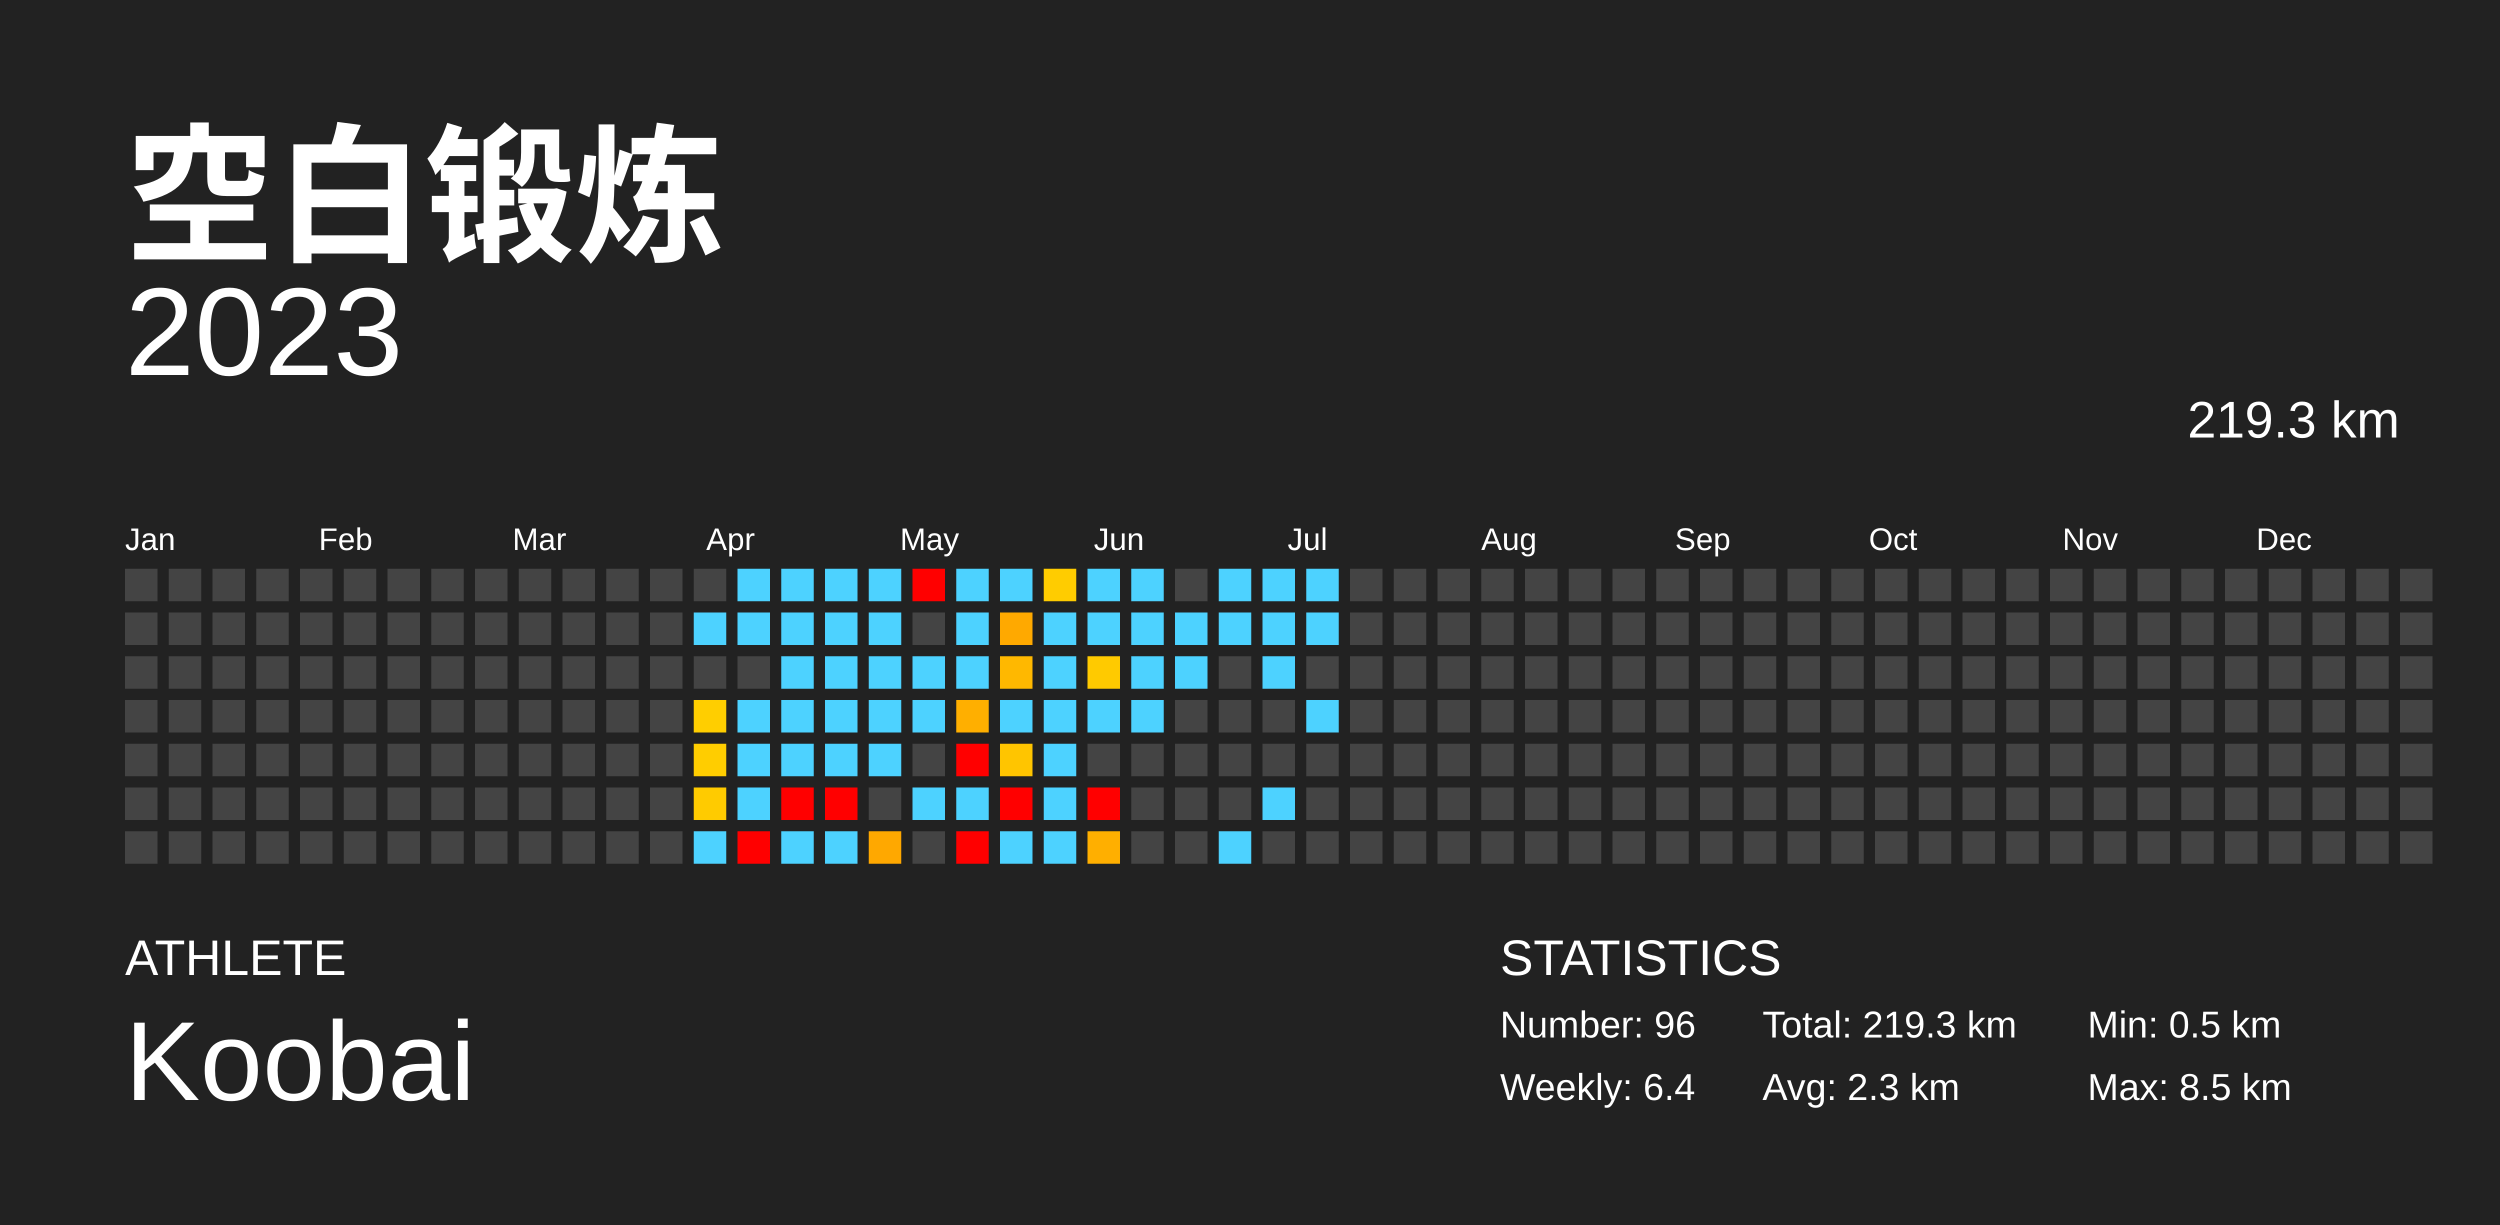
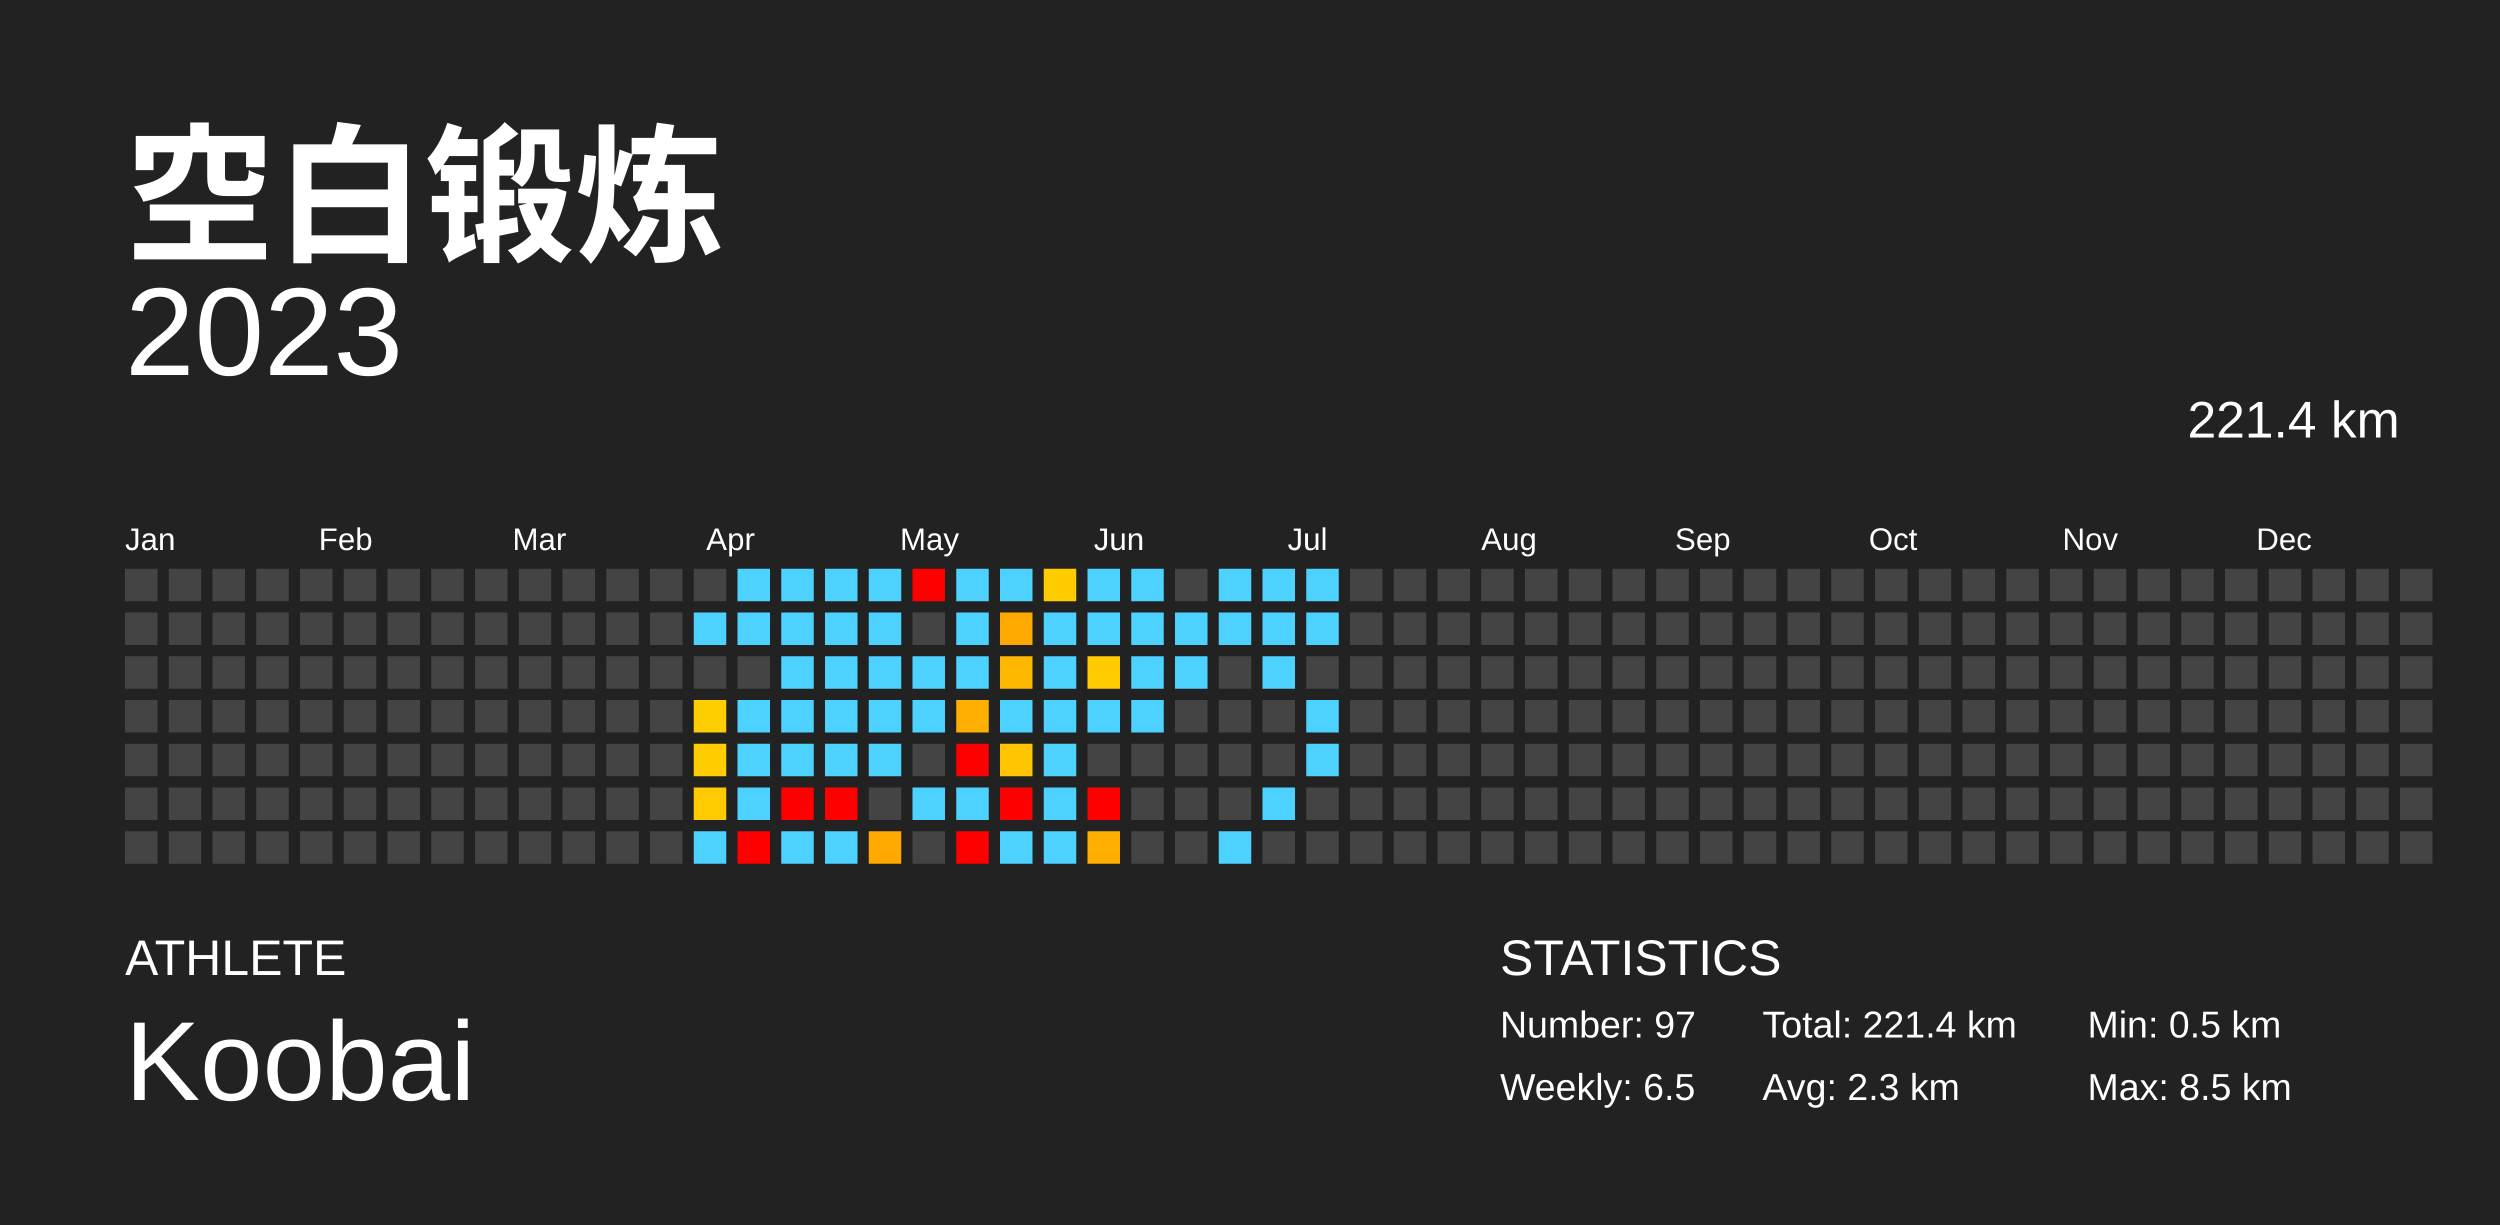
<svg xmlns="http://www.w3.org/2000/svg" baseProfile="full" height="98mm" version="1.1" viewBox="0,0,200,98" width="200mm">
  <defs />
  <rect fill="#222222" height="98" width="200" x="0" y="0" />
  <text fill="#FFFFFF" style="font-size:12px; font-family:Arial; font-weight:bold;" x="10" y="20">空白锻炼</text>
  <text fill="#FFFFFF" style="font-size:4px; font-family:Arial" x="10" y="78">ATHLETE</text>
  <text fill="#FFFFFF" style="font-size:9px; font-family:Arial" x="10" y="88">Koobai</text>
  <text fill="#FFFFFF" style="font-size:4px; font-family:Arial" x="120" y="78">STATISTICS</text>
-   <text fill="#FFFFFF" style="font-size:3px; font-family:Arial" x="120" y="83">Number: 96</text>
-   <text fill="#FFFFFF" style="font-size:3px; font-family:Arial" x="120" y="88">Weekly: 6.4</text>
-   <text fill="#FFFFFF" style="font-size:3px; font-family:Arial" x="141" y="83">Total: 219.3 km</text>
+   <text fill="#FFFFFF" style="font-size:3px; font-family:Arial" x="120" y="83">Number: 97</text>
+   <text fill="#FFFFFF" style="font-size:3px; font-family:Arial" x="120" y="88">Weekly: 6.5</text>
+   <text fill="#FFFFFF" style="font-size:3px; font-family:Arial" x="141" y="83">Total: 221.4 km</text>
  <text fill="#FFFFFF" style="font-size:3px; font-family:Arial" x="141" y="88">Avg: 2.3 km</text>
  <text fill="#FFFFFF" style="font-size:3px; font-family:Arial" x="167" y="83">Min: 0.5 km</text>
  <text fill="#FFFFFF" style="font-size:3px; font-family:Arial" x="167" y="88">Max: 8.5 km</text>
  <text alignment-baseline="hanging" fill="#FFFFFF" style="font-size:10.0px; font-family:Arial;" x="10" y="30">2023</text>
-   <text alignment-baseline="hanging" fill="#FFFFFF" style="font-size:4.125px; font-family:Arial;" x="175" y="35">219.3 km</text>
+   <text alignment-baseline="hanging" fill="#FFFFFF" style="font-size:4.125px; font-family:Arial;" x="175" y="35">221.4 km</text>
  <text fill="#FFFFFF" style="font-size:2.5px; font-family:Arial" x="10.0" y="44">Jan</text>
  <text fill="#FFFFFF" style="font-size:2.5px; font-family:Arial" x="25.5" y="44">Feb</text>
  <text fill="#FFFFFF" style="font-size:2.5px; font-family:Arial" x="41.0" y="44">Mar</text>
  <text fill="#FFFFFF" style="font-size:2.5px; font-family:Arial" x="56.5" y="44">Apr</text>
  <text fill="#FFFFFF" style="font-size:2.5px; font-family:Arial" x="72.0" y="44">May</text>
  <text fill="#FFFFFF" style="font-size:2.5px; font-family:Arial" x="87.5" y="44">Jun</text>
  <text fill="#FFFFFF" style="font-size:2.5px; font-family:Arial" x="103.0" y="44">Jul</text>
  <text fill="#FFFFFF" style="font-size:2.5px; font-family:Arial" x="118.5" y="44">Aug</text>
  <text fill="#FFFFFF" style="font-size:2.5px; font-family:Arial" x="134.0" y="44">Sep</text>
  <text fill="#FFFFFF" style="font-size:2.5px; font-family:Arial" x="149.5" y="44">Oct</text>
  <text fill="#FFFFFF" style="font-size:2.5px; font-family:Arial" x="165.0" y="44">Nov</text>
  <text fill="#FFFFFF" style="font-size:2.5px; font-family:Arial" x="180.5" y="44">Dec</text>
  <rect fill="#444444" height="2.6" width="2.6" x="10.0" y="45.5" />
  <rect fill="#444444" height="2.6" width="2.6" x="10.0" y="49.0" />
  <rect fill="#444444" height="2.6" width="2.6" x="10.0" y="52.5" />
  <rect fill="#444444" height="2.6" width="2.6" x="10.0" y="56.0" />
  <rect fill="#444444" height="2.6" width="2.6" x="10.0" y="59.5" />
  <rect fill="#444444" height="2.6" width="2.6" x="10.0" y="63.0" />
  <rect fill="#444444" height="2.6" width="2.6" x="10.0" y="66.5" />
  <rect fill="#444444" height="2.6" width="2.6" x="13.5" y="45.5" />
  <rect fill="#444444" height="2.6" width="2.6" x="13.5" y="49.0" />
  <rect fill="#444444" height="2.6" width="2.6" x="13.5" y="52.5" />
  <rect fill="#444444" height="2.6" width="2.6" x="13.5" y="56.0" />
  <rect fill="#444444" height="2.6" width="2.6" x="13.5" y="59.5" />
  <rect fill="#444444" height="2.6" width="2.6" x="13.5" y="63.0" />
  <rect fill="#444444" height="2.6" width="2.6" x="13.5" y="66.5" />
  <rect fill="#444444" height="2.6" width="2.6" x="17.0" y="45.5" />
  <rect fill="#444444" height="2.6" width="2.6" x="17.0" y="49.0" />
  <rect fill="#444444" height="2.6" width="2.6" x="17.0" y="52.5" />
  <rect fill="#444444" height="2.6" width="2.6" x="17.0" y="56.0" />
  <rect fill="#444444" height="2.6" width="2.6" x="17.0" y="59.5" />
  <rect fill="#444444" height="2.6" width="2.6" x="17.0" y="63.0" />
  <rect fill="#444444" height="2.6" width="2.6" x="17.0" y="66.5" />
  <rect fill="#444444" height="2.6" width="2.6" x="20.5" y="45.5" />
  <rect fill="#444444" height="2.6" width="2.6" x="20.5" y="49.0" />
  <rect fill="#444444" height="2.6" width="2.6" x="20.5" y="52.5" />
  <rect fill="#444444" height="2.6" width="2.6" x="20.5" y="56.0" />
  <rect fill="#444444" height="2.6" width="2.6" x="20.5" y="59.5" />
  <rect fill="#444444" height="2.6" width="2.6" x="20.5" y="63.0" />
  <rect fill="#444444" height="2.6" width="2.6" x="20.5" y="66.5" />
  <rect fill="#444444" height="2.6" width="2.6" x="24.0" y="45.5" />
  <rect fill="#444444" height="2.6" width="2.6" x="24.0" y="49.0" />
  <rect fill="#444444" height="2.6" width="2.6" x="24.0" y="52.5" />
  <rect fill="#444444" height="2.6" width="2.6" x="24.0" y="56.0" />
  <rect fill="#444444" height="2.6" width="2.6" x="24.0" y="59.5" />
  <rect fill="#444444" height="2.6" width="2.6" x="24.0" y="63.0" />
  <rect fill="#444444" height="2.6" width="2.6" x="24.0" y="66.5" />
  <rect fill="#444444" height="2.6" width="2.6" x="27.5" y="45.5" />
  <rect fill="#444444" height="2.6" width="2.6" x="27.5" y="49.0" />
  <rect fill="#444444" height="2.6" width="2.6" x="27.5" y="52.5" />
  <rect fill="#444444" height="2.6" width="2.6" x="27.5" y="56.0" />
  <rect fill="#444444" height="2.6" width="2.6" x="27.5" y="59.5" />
  <rect fill="#444444" height="2.6" width="2.6" x="27.5" y="63.0" />
  <rect fill="#444444" height="2.6" width="2.6" x="27.5" y="66.5" />
  <rect fill="#444444" height="2.6" width="2.6" x="31.0" y="45.5" />
  <rect fill="#444444" height="2.6" width="2.6" x="31.0" y="49.0" />
  <rect fill="#444444" height="2.6" width="2.6" x="31.0" y="52.5" />
  <rect fill="#444444" height="2.6" width="2.6" x="31.0" y="56.0" />
  <rect fill="#444444" height="2.6" width="2.6" x="31.0" y="59.5" />
  <rect fill="#444444" height="2.6" width="2.6" x="31.0" y="63.0" />
  <rect fill="#444444" height="2.6" width="2.6" x="31.0" y="66.5" />
  <rect fill="#444444" height="2.6" width="2.6" x="34.5" y="45.5" />
  <rect fill="#444444" height="2.6" width="2.6" x="34.5" y="49.0" />
  <rect fill="#444444" height="2.6" width="2.6" x="34.5" y="52.5" />
  <rect fill="#444444" height="2.6" width="2.6" x="34.5" y="56.0" />
  <rect fill="#444444" height="2.6" width="2.6" x="34.5" y="59.5" />
  <rect fill="#444444" height="2.6" width="2.6" x="34.5" y="63.0" />
  <rect fill="#444444" height="2.6" width="2.6" x="34.5" y="66.5" />
  <rect fill="#444444" height="2.6" width="2.6" x="38.0" y="45.5" />
  <rect fill="#444444" height="2.6" width="2.6" x="38.0" y="49.0" />
  <rect fill="#444444" height="2.6" width="2.6" x="38.0" y="52.5" />
  <rect fill="#444444" height="2.6" width="2.6" x="38.0" y="56.0" />
  <rect fill="#444444" height="2.6" width="2.6" x="38.0" y="59.5" />
  <rect fill="#444444" height="2.6" width="2.6" x="38.0" y="63.0" />
  <rect fill="#444444" height="2.6" width="2.6" x="38.0" y="66.5" />
  <rect fill="#444444" height="2.6" width="2.6" x="41.5" y="45.5" />
  <rect fill="#444444" height="2.6" width="2.6" x="41.5" y="49.0" />
  <rect fill="#444444" height="2.6" width="2.6" x="41.5" y="52.5" />
  <rect fill="#444444" height="2.6" width="2.6" x="41.5" y="56.0" />
  <rect fill="#444444" height="2.6" width="2.6" x="41.5" y="59.5" />
  <rect fill="#444444" height="2.6" width="2.6" x="41.5" y="63.0" />
  <rect fill="#444444" height="2.6" width="2.6" x="41.5" y="66.5" />
  <rect fill="#444444" height="2.6" width="2.6" x="45.0" y="45.5" />
  <rect fill="#444444" height="2.6" width="2.6" x="45.0" y="49.0" />
  <rect fill="#444444" height="2.6" width="2.6" x="45.0" y="52.5" />
  <rect fill="#444444" height="2.6" width="2.6" x="45.0" y="56.0" />
  <rect fill="#444444" height="2.6" width="2.6" x="45.0" y="59.5" />
  <rect fill="#444444" height="2.6" width="2.6" x="45.0" y="63.0" />
  <rect fill="#444444" height="2.6" width="2.6" x="45.0" y="66.5" />
  <rect fill="#444444" height="2.6" width="2.6" x="48.5" y="45.5" />
  <rect fill="#444444" height="2.6" width="2.6" x="48.5" y="49.0" />
  <rect fill="#444444" height="2.6" width="2.6" x="48.5" y="52.5" />
  <rect fill="#444444" height="2.6" width="2.6" x="48.5" y="56.0" />
  <rect fill="#444444" height="2.6" width="2.6" x="48.5" y="59.5" />
  <rect fill="#444444" height="2.6" width="2.6" x="48.5" y="63.0" />
  <rect fill="#444444" height="2.6" width="2.6" x="48.5" y="66.5" />
  <rect fill="#444444" height="2.6" width="2.6" x="52.0" y="45.5" />
  <rect fill="#444444" height="2.6" width="2.6" x="52.0" y="49.0" />
  <rect fill="#444444" height="2.6" width="2.6" x="52.0" y="52.5" />
  <rect fill="#444444" height="2.6" width="2.6" x="52.0" y="56.0" />
  <rect fill="#444444" height="2.6" width="2.6" x="52.0" y="59.5" />
  <rect fill="#444444" height="2.6" width="2.6" x="52.0" y="63.0" />
  <rect fill="#444444" height="2.6" width="2.6" x="52.0" y="66.5" />
  <rect fill="#444444" height="2.6" width="2.6" x="55.5" y="45.5" />
  <rect fill="#4dd2ff" height="2.6" width="2.6" x="55.5" y="49.0" />
  <rect fill="#444444" height="2.6" width="2.6" x="55.5" y="52.5" />
  <rect fill="#ffce00" height="2.6" width="2.6" x="55.5" y="56.0" />
  <rect fill="#ffcd00" height="2.6" width="2.6" x="55.5" y="59.5" />
  <rect fill="#ffcb00" height="2.6" width="2.6" x="55.5" y="63.0" />
  <rect fill="#4dd2ff" height="2.6" width="2.6" x="55.5" y="66.5" />
  <rect fill="#4dd2ff" height="2.6" width="2.6" x="59.0" y="45.5" />
  <rect fill="#4dd2ff" height="2.6" width="2.6" x="59.0" y="49.0" />
  <rect fill="#444444" height="2.6" width="2.6" x="59.0" y="52.5" />
  <rect fill="#4dd2ff" height="2.6" width="2.6" x="59.0" y="56.0" />
  <rect fill="#4dd2ff" height="2.6" width="2.6" x="59.0" y="59.5" />
  <rect fill="#4dd2ff" height="2.6" width="2.6" x="59.0" y="63.0" />
  <rect fill="red" height="2.6" width="2.6" x="59.0" y="66.5" />
  <rect fill="#4dd2ff" height="2.6" width="2.6" x="62.5" y="45.5" />
  <rect fill="#4dd2ff" height="2.6" width="2.6" x="62.5" y="49.0" />
  <rect fill="#4dd2ff" height="2.6" width="2.6" x="62.5" y="52.5" />
  <rect fill="#4dd2ff" height="2.6" width="2.6" x="62.5" y="56.0" />
  <rect fill="#4dd2ff" height="2.6" width="2.6" x="62.5" y="59.5" />
  <rect fill="red" height="2.6" width="2.6" x="62.5" y="63.0" />
  <rect fill="#4dd2ff" height="2.6" width="2.6" x="62.5" y="66.5" />
  <rect fill="#4dd2ff" height="2.6" width="2.6" x="66.0" y="45.5" />
  <rect fill="#4dd2ff" height="2.6" width="2.6" x="66.0" y="49.0" />
  <rect fill="#4dd2ff" height="2.6" width="2.6" x="66.0" y="52.5" />
  <rect fill="#4dd2ff" height="2.6" width="2.6" x="66.0" y="56.0" />
  <rect fill="#4dd2ff" height="2.6" width="2.6" x="66.0" y="59.5" />
  <rect fill="red" height="2.6" width="2.6" x="66.0" y="63.0" />
  <rect fill="#4dd2ff" height="2.6" width="2.6" x="66.0" y="66.5" />
  <rect fill="#4dd2ff" height="2.6" width="2.6" x="69.5" y="45.5" />
  <rect fill="#4dd2ff" height="2.6" width="2.6" x="69.5" y="49.0" />
  <rect fill="#4dd2ff" height="2.6" width="2.6" x="69.5" y="52.5" />
  <rect fill="#4dd2ff" height="2.6" width="2.6" x="69.5" y="56.0" />
  <rect fill="#4dd2ff" height="2.6" width="2.6" x="69.5" y="59.5" />
  <rect fill="#444444" height="2.6" width="2.6" x="69.5" y="63.0" />
  <rect fill="#ffa800" height="2.6" width="2.6" x="69.5" y="66.5" />
  <rect fill="red" height="2.6" width="2.6" x="73.0" y="45.5" />
  <rect fill="#444444" height="2.6" width="2.6" x="73.0" y="49.0" />
  <rect fill="#4dd2ff" height="2.6" width="2.6" x="73.0" y="52.5" />
  <rect fill="#4dd2ff" height="2.6" width="2.6" x="73.0" y="56.0" />
  <rect fill="#444444" height="2.6" width="2.6" x="73.0" y="59.5" />
  <rect fill="#4dd2ff" height="2.6" width="2.6" x="73.0" y="63.0" />
  <rect fill="#444444" height="2.6" width="2.6" x="73.0" y="66.5" />
  <rect fill="#4dd2ff" height="2.6" width="2.6" x="76.5" y="45.5" />
  <rect fill="#4dd2ff" height="2.6" width="2.6" x="76.5" y="49.0" />
  <rect fill="#4dd2ff" height="2.6" width="2.6" x="76.5" y="52.5" />
  <rect fill="#ffaf00" height="2.6" width="2.6" x="76.5" y="56.0" />
  <rect fill="red" height="2.6" width="2.6" x="76.5" y="59.5" />
  <rect fill="#4dd2ff" height="2.6" width="2.6" x="76.5" y="63.0" />
  <rect fill="red" height="2.6" width="2.6" x="76.5" y="66.5" />
  <rect fill="#4dd2ff" height="2.6" width="2.6" x="80.0" y="45.5" />
  <rect fill="#ffa900" height="2.6" width="2.6" x="80.0" y="49.0" />
  <rect fill="#ffb800" height="2.6" width="2.6" x="80.0" y="52.5" />
  <rect fill="#4dd2ff" height="2.6" width="2.6" x="80.0" y="56.0" />
  <rect fill="#ffc500" height="2.6" width="2.6" x="80.0" y="59.5" />
  <rect fill="red" height="2.6" width="2.6" x="80.0" y="63.0" />
  <rect fill="#4dd2ff" height="2.6" width="2.6" x="80.0" y="66.5" />
  <rect fill="#ffcc00" height="2.6" width="2.6" x="83.5" y="45.5" />
  <rect fill="#4dd2ff" height="2.6" width="2.6" x="83.5" y="49.0" />
  <rect fill="#4dd2ff" height="2.6" width="2.6" x="83.5" y="52.5" />
  <rect fill="#4dd2ff" height="2.6" width="2.6" x="83.5" y="56.0" />
  <rect fill="#4dd2ff" height="2.6" width="2.6" x="83.5" y="59.5" />
  <rect fill="#4dd2ff" height="2.6" width="2.6" x="83.5" y="63.0" />
  <rect fill="#4dd2ff" height="2.6" width="2.6" x="83.5" y="66.5" />
  <rect fill="#4dd2ff" height="2.6" width="2.6" x="87.0" y="45.5" />
  <rect fill="#4dd2ff" height="2.6" width="2.6" x="87.0" y="49.0" />
  <rect fill="#ffca00" height="2.6" width="2.6" x="87.0" y="52.5" />
  <rect fill="#4dd2ff" height="2.6" width="2.6" x="87.0" y="56.0" />
  <rect fill="#444444" height="2.6" width="2.6" x="87.0" y="59.5" />
  <rect fill="red" height="2.6" width="2.6" x="87.0" y="63.0" />
  <rect fill="#ffaf00" height="2.6" width="2.6" x="87.0" y="66.5" />
  <rect fill="#4dd2ff" height="2.6" width="2.6" x="90.5" y="45.5" />
  <rect fill="#4dd2ff" height="2.6" width="2.6" x="90.5" y="49.0" />
  <rect fill="#4dd2ff" height="2.6" width="2.6" x="90.5" y="52.5" />
  <rect fill="#4dd2ff" height="2.6" width="2.6" x="90.5" y="56.0" />
  <rect fill="#444444" height="2.6" width="2.6" x="90.5" y="59.5" />
  <rect fill="#444444" height="2.6" width="2.6" x="90.5" y="63.0" />
  <rect fill="#444444" height="2.6" width="2.6" x="90.5" y="66.5" />
  <rect fill="#444444" height="2.6" width="2.6" x="94.0" y="45.5" />
  <rect fill="#4dd2ff" height="2.6" width="2.6" x="94.0" y="49.0" />
  <rect fill="#4dd2ff" height="2.6" width="2.6" x="94.0" y="52.5" />
  <rect fill="#444444" height="2.6" width="2.6" x="94.0" y="56.0" />
  <rect fill="#444444" height="2.6" width="2.6" x="94.0" y="59.5" />
  <rect fill="#444444" height="2.6" width="2.6" x="94.0" y="63.0" />
  <rect fill="#444444" height="2.6" width="2.6" x="94.0" y="66.5" />
  <rect fill="#4dd2ff" height="2.6" width="2.6" x="97.5" y="45.5" />
  <rect fill="#4dd2ff" height="2.6" width="2.6" x="97.5" y="49.0" />
  <rect fill="#444444" height="2.6" width="2.6" x="97.5" y="52.5" />
  <rect fill="#444444" height="2.6" width="2.6" x="97.5" y="56.0" />
  <rect fill="#444444" height="2.6" width="2.6" x="97.5" y="59.5" />
  <rect fill="#444444" height="2.6" width="2.6" x="97.5" y="63.0" />
  <rect fill="#4dd2ff" height="2.6" width="2.6" x="97.5" y="66.5" />
  <rect fill="#4dd2ff" height="2.6" width="2.6" x="101.0" y="45.5" />
  <rect fill="#4dd2ff" height="2.6" width="2.6" x="101.0" y="49.0" />
  <rect fill="#4dd2ff" height="2.6" width="2.6" x="101.0" y="52.5" />
  <rect fill="#444444" height="2.6" width="2.6" x="101.0" y="56.0" />
  <rect fill="#444444" height="2.6" width="2.6" x="101.0" y="59.5" />
  <rect fill="#4dd2ff" height="2.6" width="2.6" x="101.0" y="63.0" />
  <rect fill="#444444" height="2.6" width="2.6" x="101.0" y="66.5" />
  <rect fill="#4dd2ff" height="2.6" width="2.6" x="104.5" y="45.5" />
  <rect fill="#4dd2ff" height="2.6" width="2.6" x="104.5" y="49.0" />
  <rect fill="#444444" height="2.6" width="2.6" x="104.5" y="52.5" />
  <rect fill="#4dd2ff" height="2.6" width="2.6" x="104.5" y="56.0" />
-   <rect fill="#444444" height="2.6" width="2.6" x="104.5" y="59.5" />
+   <rect fill="#4dd2ff" height="2.6" width="2.6" x="104.5" y="59.5" />
  <rect fill="#444444" height="2.6" width="2.6" x="104.5" y="63.0" />
  <rect fill="#444444" height="2.6" width="2.6" x="104.5" y="66.5" />
  <rect fill="#444444" height="2.6" width="2.6" x="108.0" y="45.5" />
  <rect fill="#444444" height="2.6" width="2.6" x="108.0" y="49.0" />
  <rect fill="#444444" height="2.6" width="2.6" x="108.0" y="52.5" />
  <rect fill="#444444" height="2.6" width="2.6" x="108.0" y="56.0" />
  <rect fill="#444444" height="2.6" width="2.6" x="108.0" y="59.5" />
  <rect fill="#444444" height="2.6" width="2.6" x="108.0" y="63.0" />
  <rect fill="#444444" height="2.6" width="2.6" x="108.0" y="66.5" />
  <rect fill="#444444" height="2.6" width="2.6" x="111.5" y="45.5" />
  <rect fill="#444444" height="2.6" width="2.6" x="111.5" y="49.0" />
  <rect fill="#444444" height="2.6" width="2.6" x="111.5" y="52.5" />
  <rect fill="#444444" height="2.6" width="2.6" x="111.5" y="56.0" />
  <rect fill="#444444" height="2.6" width="2.6" x="111.5" y="59.5" />
  <rect fill="#444444" height="2.6" width="2.6" x="111.5" y="63.0" />
  <rect fill="#444444" height="2.6" width="2.6" x="111.5" y="66.5" />
  <rect fill="#444444" height="2.6" width="2.6" x="115.0" y="45.5" />
  <rect fill="#444444" height="2.6" width="2.6" x="115.0" y="49.0" />
  <rect fill="#444444" height="2.6" width="2.6" x="115.0" y="52.5" />
  <rect fill="#444444" height="2.6" width="2.6" x="115.0" y="56.0" />
  <rect fill="#444444" height="2.6" width="2.6" x="115.0" y="59.5" />
  <rect fill="#444444" height="2.6" width="2.6" x="115.0" y="63.0" />
  <rect fill="#444444" height="2.6" width="2.6" x="115.0" y="66.5" />
  <rect fill="#444444" height="2.6" width="2.6" x="118.5" y="45.5" />
  <rect fill="#444444" height="2.6" width="2.6" x="118.5" y="49.0" />
  <rect fill="#444444" height="2.6" width="2.6" x="118.5" y="52.5" />
  <rect fill="#444444" height="2.6" width="2.6" x="118.5" y="56.0" />
  <rect fill="#444444" height="2.6" width="2.6" x="118.5" y="59.5" />
  <rect fill="#444444" height="2.6" width="2.6" x="118.5" y="63.0" />
  <rect fill="#444444" height="2.6" width="2.6" x="118.5" y="66.5" />
  <rect fill="#444444" height="2.6" width="2.6" x="122.0" y="45.5" />
  <rect fill="#444444" height="2.6" width="2.6" x="122.0" y="49.0" />
  <rect fill="#444444" height="2.6" width="2.6" x="122.0" y="52.5" />
  <rect fill="#444444" height="2.6" width="2.6" x="122.0" y="56.0" />
  <rect fill="#444444" height="2.6" width="2.6" x="122.0" y="59.5" />
  <rect fill="#444444" height="2.6" width="2.6" x="122.0" y="63.0" />
  <rect fill="#444444" height="2.6" width="2.6" x="122.0" y="66.5" />
  <rect fill="#444444" height="2.6" width="2.6" x="125.5" y="45.5" />
  <rect fill="#444444" height="2.6" width="2.6" x="125.5" y="49.0" />
  <rect fill="#444444" height="2.6" width="2.6" x="125.5" y="52.5" />
  <rect fill="#444444" height="2.6" width="2.6" x="125.5" y="56.0" />
  <rect fill="#444444" height="2.6" width="2.6" x="125.5" y="59.5" />
  <rect fill="#444444" height="2.6" width="2.6" x="125.5" y="63.0" />
  <rect fill="#444444" height="2.6" width="2.6" x="125.5" y="66.5" />
  <rect fill="#444444" height="2.6" width="2.6" x="129.0" y="45.5" />
  <rect fill="#444444" height="2.6" width="2.6" x="129.0" y="49.0" />
  <rect fill="#444444" height="2.6" width="2.6" x="129.0" y="52.5" />
  <rect fill="#444444" height="2.6" width="2.6" x="129.0" y="56.0" />
  <rect fill="#444444" height="2.6" width="2.6" x="129.0" y="59.5" />
  <rect fill="#444444" height="2.6" width="2.6" x="129.0" y="63.0" />
  <rect fill="#444444" height="2.6" width="2.6" x="129.0" y="66.5" />
  <rect fill="#444444" height="2.6" width="2.6" x="132.5" y="45.5" />
  <rect fill="#444444" height="2.6" width="2.6" x="132.5" y="49.0" />
  <rect fill="#444444" height="2.6" width="2.6" x="132.5" y="52.5" />
  <rect fill="#444444" height="2.6" width="2.6" x="132.5" y="56.0" />
  <rect fill="#444444" height="2.6" width="2.6" x="132.5" y="59.5" />
  <rect fill="#444444" height="2.6" width="2.6" x="132.5" y="63.0" />
  <rect fill="#444444" height="2.6" width="2.6" x="132.5" y="66.5" />
  <rect fill="#444444" height="2.6" width="2.6" x="136.0" y="45.5" />
  <rect fill="#444444" height="2.6" width="2.6" x="136.0" y="49.0" />
  <rect fill="#444444" height="2.6" width="2.6" x="136.0" y="52.5" />
  <rect fill="#444444" height="2.6" width="2.6" x="136.0" y="56.0" />
  <rect fill="#444444" height="2.6" width="2.6" x="136.0" y="59.5" />
  <rect fill="#444444" height="2.6" width="2.6" x="136.0" y="63.0" />
  <rect fill="#444444" height="2.6" width="2.6" x="136.0" y="66.5" />
  <rect fill="#444444" height="2.6" width="2.6" x="139.5" y="45.5" />
  <rect fill="#444444" height="2.6" width="2.6" x="139.5" y="49.0" />
  <rect fill="#444444" height="2.6" width="2.6" x="139.5" y="52.5" />
  <rect fill="#444444" height="2.6" width="2.6" x="139.5" y="56.0" />
  <rect fill="#444444" height="2.6" width="2.6" x="139.5" y="59.5" />
  <rect fill="#444444" height="2.6" width="2.6" x="139.5" y="63.0" />
  <rect fill="#444444" height="2.6" width="2.6" x="139.5" y="66.5" />
  <rect fill="#444444" height="2.6" width="2.6" x="143.0" y="45.5" />
  <rect fill="#444444" height="2.6" width="2.6" x="143.0" y="49.0" />
  <rect fill="#444444" height="2.6" width="2.6" x="143.0" y="52.5" />
  <rect fill="#444444" height="2.6" width="2.6" x="143.0" y="56.0" />
  <rect fill="#444444" height="2.6" width="2.6" x="143.0" y="59.5" />
  <rect fill="#444444" height="2.6" width="2.6" x="143.0" y="63.0" />
  <rect fill="#444444" height="2.6" width="2.6" x="143.0" y="66.5" />
  <rect fill="#444444" height="2.6" width="2.6" x="146.5" y="45.5" />
  <rect fill="#444444" height="2.6" width="2.6" x="146.5" y="49.0" />
  <rect fill="#444444" height="2.6" width="2.6" x="146.5" y="52.5" />
  <rect fill="#444444" height="2.6" width="2.6" x="146.5" y="56.0" />
  <rect fill="#444444" height="2.6" width="2.6" x="146.5" y="59.5" />
  <rect fill="#444444" height="2.6" width="2.6" x="146.5" y="63.0" />
  <rect fill="#444444" height="2.6" width="2.6" x="146.5" y="66.5" />
  <rect fill="#444444" height="2.6" width="2.6" x="150.0" y="45.5" />
  <rect fill="#444444" height="2.6" width="2.6" x="150.0" y="49.0" />
  <rect fill="#444444" height="2.6" width="2.6" x="150.0" y="52.5" />
  <rect fill="#444444" height="2.6" width="2.6" x="150.0" y="56.0" />
  <rect fill="#444444" height="2.6" width="2.6" x="150.0" y="59.5" />
  <rect fill="#444444" height="2.6" width="2.6" x="150.0" y="63.0" />
  <rect fill="#444444" height="2.6" width="2.6" x="150.0" y="66.5" />
  <rect fill="#444444" height="2.6" width="2.6" x="153.5" y="45.5" />
  <rect fill="#444444" height="2.6" width="2.6" x="153.5" y="49.0" />
  <rect fill="#444444" height="2.6" width="2.6" x="153.5" y="52.5" />
  <rect fill="#444444" height="2.6" width="2.6" x="153.5" y="56.0" />
  <rect fill="#444444" height="2.6" width="2.6" x="153.5" y="59.5" />
  <rect fill="#444444" height="2.6" width="2.6" x="153.5" y="63.0" />
  <rect fill="#444444" height="2.6" width="2.6" x="153.5" y="66.5" />
  <rect fill="#444444" height="2.6" width="2.6" x="157.0" y="45.5" />
  <rect fill="#444444" height="2.6" width="2.6" x="157.0" y="49.0" />
  <rect fill="#444444" height="2.6" width="2.6" x="157.0" y="52.5" />
  <rect fill="#444444" height="2.6" width="2.6" x="157.0" y="56.0" />
  <rect fill="#444444" height="2.6" width="2.6" x="157.0" y="59.5" />
  <rect fill="#444444" height="2.6" width="2.6" x="157.0" y="63.0" />
  <rect fill="#444444" height="2.6" width="2.6" x="157.0" y="66.5" />
  <rect fill="#444444" height="2.6" width="2.6" x="160.5" y="45.5" />
  <rect fill="#444444" height="2.6" width="2.6" x="160.5" y="49.0" />
  <rect fill="#444444" height="2.6" width="2.6" x="160.5" y="52.5" />
  <rect fill="#444444" height="2.6" width="2.6" x="160.5" y="56.0" />
  <rect fill="#444444" height="2.6" width="2.6" x="160.5" y="59.5" />
  <rect fill="#444444" height="2.6" width="2.6" x="160.5" y="63.0" />
  <rect fill="#444444" height="2.6" width="2.6" x="160.5" y="66.5" />
  <rect fill="#444444" height="2.6" width="2.6" x="164.0" y="45.5" />
  <rect fill="#444444" height="2.6" width="2.6" x="164.0" y="49.0" />
  <rect fill="#444444" height="2.6" width="2.6" x="164.0" y="52.5" />
  <rect fill="#444444" height="2.6" width="2.6" x="164.0" y="56.0" />
  <rect fill="#444444" height="2.6" width="2.6" x="164.0" y="59.5" />
  <rect fill="#444444" height="2.6" width="2.6" x="164.0" y="63.0" />
  <rect fill="#444444" height="2.6" width="2.6" x="164.0" y="66.5" />
  <rect fill="#444444" height="2.6" width="2.6" x="167.5" y="45.5" />
  <rect fill="#444444" height="2.6" width="2.6" x="167.5" y="49.0" />
  <rect fill="#444444" height="2.6" width="2.6" x="167.5" y="52.5" />
  <rect fill="#444444" height="2.6" width="2.6" x="167.5" y="56.0" />
  <rect fill="#444444" height="2.6" width="2.6" x="167.5" y="59.5" />
  <rect fill="#444444" height="2.6" width="2.6" x="167.5" y="63.0" />
  <rect fill="#444444" height="2.6" width="2.6" x="167.5" y="66.5" />
  <rect fill="#444444" height="2.6" width="2.6" x="171.0" y="45.5" />
  <rect fill="#444444" height="2.6" width="2.6" x="171.0" y="49.0" />
  <rect fill="#444444" height="2.6" width="2.6" x="171.0" y="52.5" />
  <rect fill="#444444" height="2.6" width="2.6" x="171.0" y="56.0" />
  <rect fill="#444444" height="2.6" width="2.6" x="171.0" y="59.5" />
  <rect fill="#444444" height="2.6" width="2.6" x="171.0" y="63.0" />
  <rect fill="#444444" height="2.6" width="2.6" x="171.0" y="66.5" />
  <rect fill="#444444" height="2.6" width="2.6" x="174.5" y="45.5" />
  <rect fill="#444444" height="2.6" width="2.6" x="174.5" y="49.0" />
  <rect fill="#444444" height="2.6" width="2.6" x="174.5" y="52.5" />
  <rect fill="#444444" height="2.6" width="2.6" x="174.5" y="56.0" />
  <rect fill="#444444" height="2.6" width="2.6" x="174.5" y="59.5" />
  <rect fill="#444444" height="2.6" width="2.6" x="174.5" y="63.0" />
  <rect fill="#444444" height="2.6" width="2.6" x="174.5" y="66.5" />
  <rect fill="#444444" height="2.6" width="2.6" x="178.0" y="45.5" />
  <rect fill="#444444" height="2.6" width="2.6" x="178.0" y="49.0" />
  <rect fill="#444444" height="2.6" width="2.6" x="178.0" y="52.5" />
  <rect fill="#444444" height="2.6" width="2.6" x="178.0" y="56.0" />
  <rect fill="#444444" height="2.6" width="2.6" x="178.0" y="59.5" />
  <rect fill="#444444" height="2.6" width="2.6" x="178.0" y="63.0" />
  <rect fill="#444444" height="2.6" width="2.6" x="178.0" y="66.5" />
  <rect fill="#444444" height="2.6" width="2.6" x="181.5" y="45.5" />
  <rect fill="#444444" height="2.6" width="2.6" x="181.5" y="49.0" />
  <rect fill="#444444" height="2.6" width="2.6" x="181.5" y="52.5" />
  <rect fill="#444444" height="2.6" width="2.6" x="181.5" y="56.0" />
  <rect fill="#444444" height="2.6" width="2.6" x="181.5" y="59.5" />
  <rect fill="#444444" height="2.6" width="2.6" x="181.5" y="63.0" />
  <rect fill="#444444" height="2.6" width="2.6" x="181.5" y="66.5" />
  <rect fill="#444444" height="2.6" width="2.6" x="185.0" y="45.5" />
  <rect fill="#444444" height="2.6" width="2.6" x="185.0" y="49.0" />
  <rect fill="#444444" height="2.6" width="2.6" x="185.0" y="52.5" />
  <rect fill="#444444" height="2.6" width="2.6" x="185.0" y="56.0" />
  <rect fill="#444444" height="2.6" width="2.6" x="185.0" y="59.5" />
  <rect fill="#444444" height="2.6" width="2.6" x="185.0" y="63.0" />
  <rect fill="#444444" height="2.6" width="2.6" x="185.0" y="66.5" />
  <rect fill="#444444" height="2.6" width="2.6" x="188.5" y="45.5" />
  <rect fill="#444444" height="2.6" width="2.6" x="188.5" y="49.0" />
  <rect fill="#444444" height="2.6" width="2.6" x="188.5" y="52.5" />
  <rect fill="#444444" height="2.6" width="2.6" x="188.5" y="56.0" />
  <rect fill="#444444" height="2.6" width="2.6" x="188.5" y="59.5" />
  <rect fill="#444444" height="2.6" width="2.6" x="188.5" y="63.0" />
  <rect fill="#444444" height="2.6" width="2.6" x="188.5" y="66.5" />
  <rect fill="#444444" height="2.6" width="2.6" x="192.0" y="45.5" />
  <rect fill="#444444" height="2.6" width="2.6" x="192.0" y="49.0" />
  <rect fill="#444444" height="2.6" width="2.6" x="192.0" y="52.5" />
  <rect fill="#444444" height="2.6" width="2.6" x="192.0" y="56.0" />
  <rect fill="#444444" height="2.6" width="2.6" x="192.0" y="59.5" />
  <rect fill="#444444" height="2.6" width="2.6" x="192.0" y="63.0" />
  <rect fill="#444444" height="2.6" width="2.6" x="192.0" y="66.5" />
</svg>
